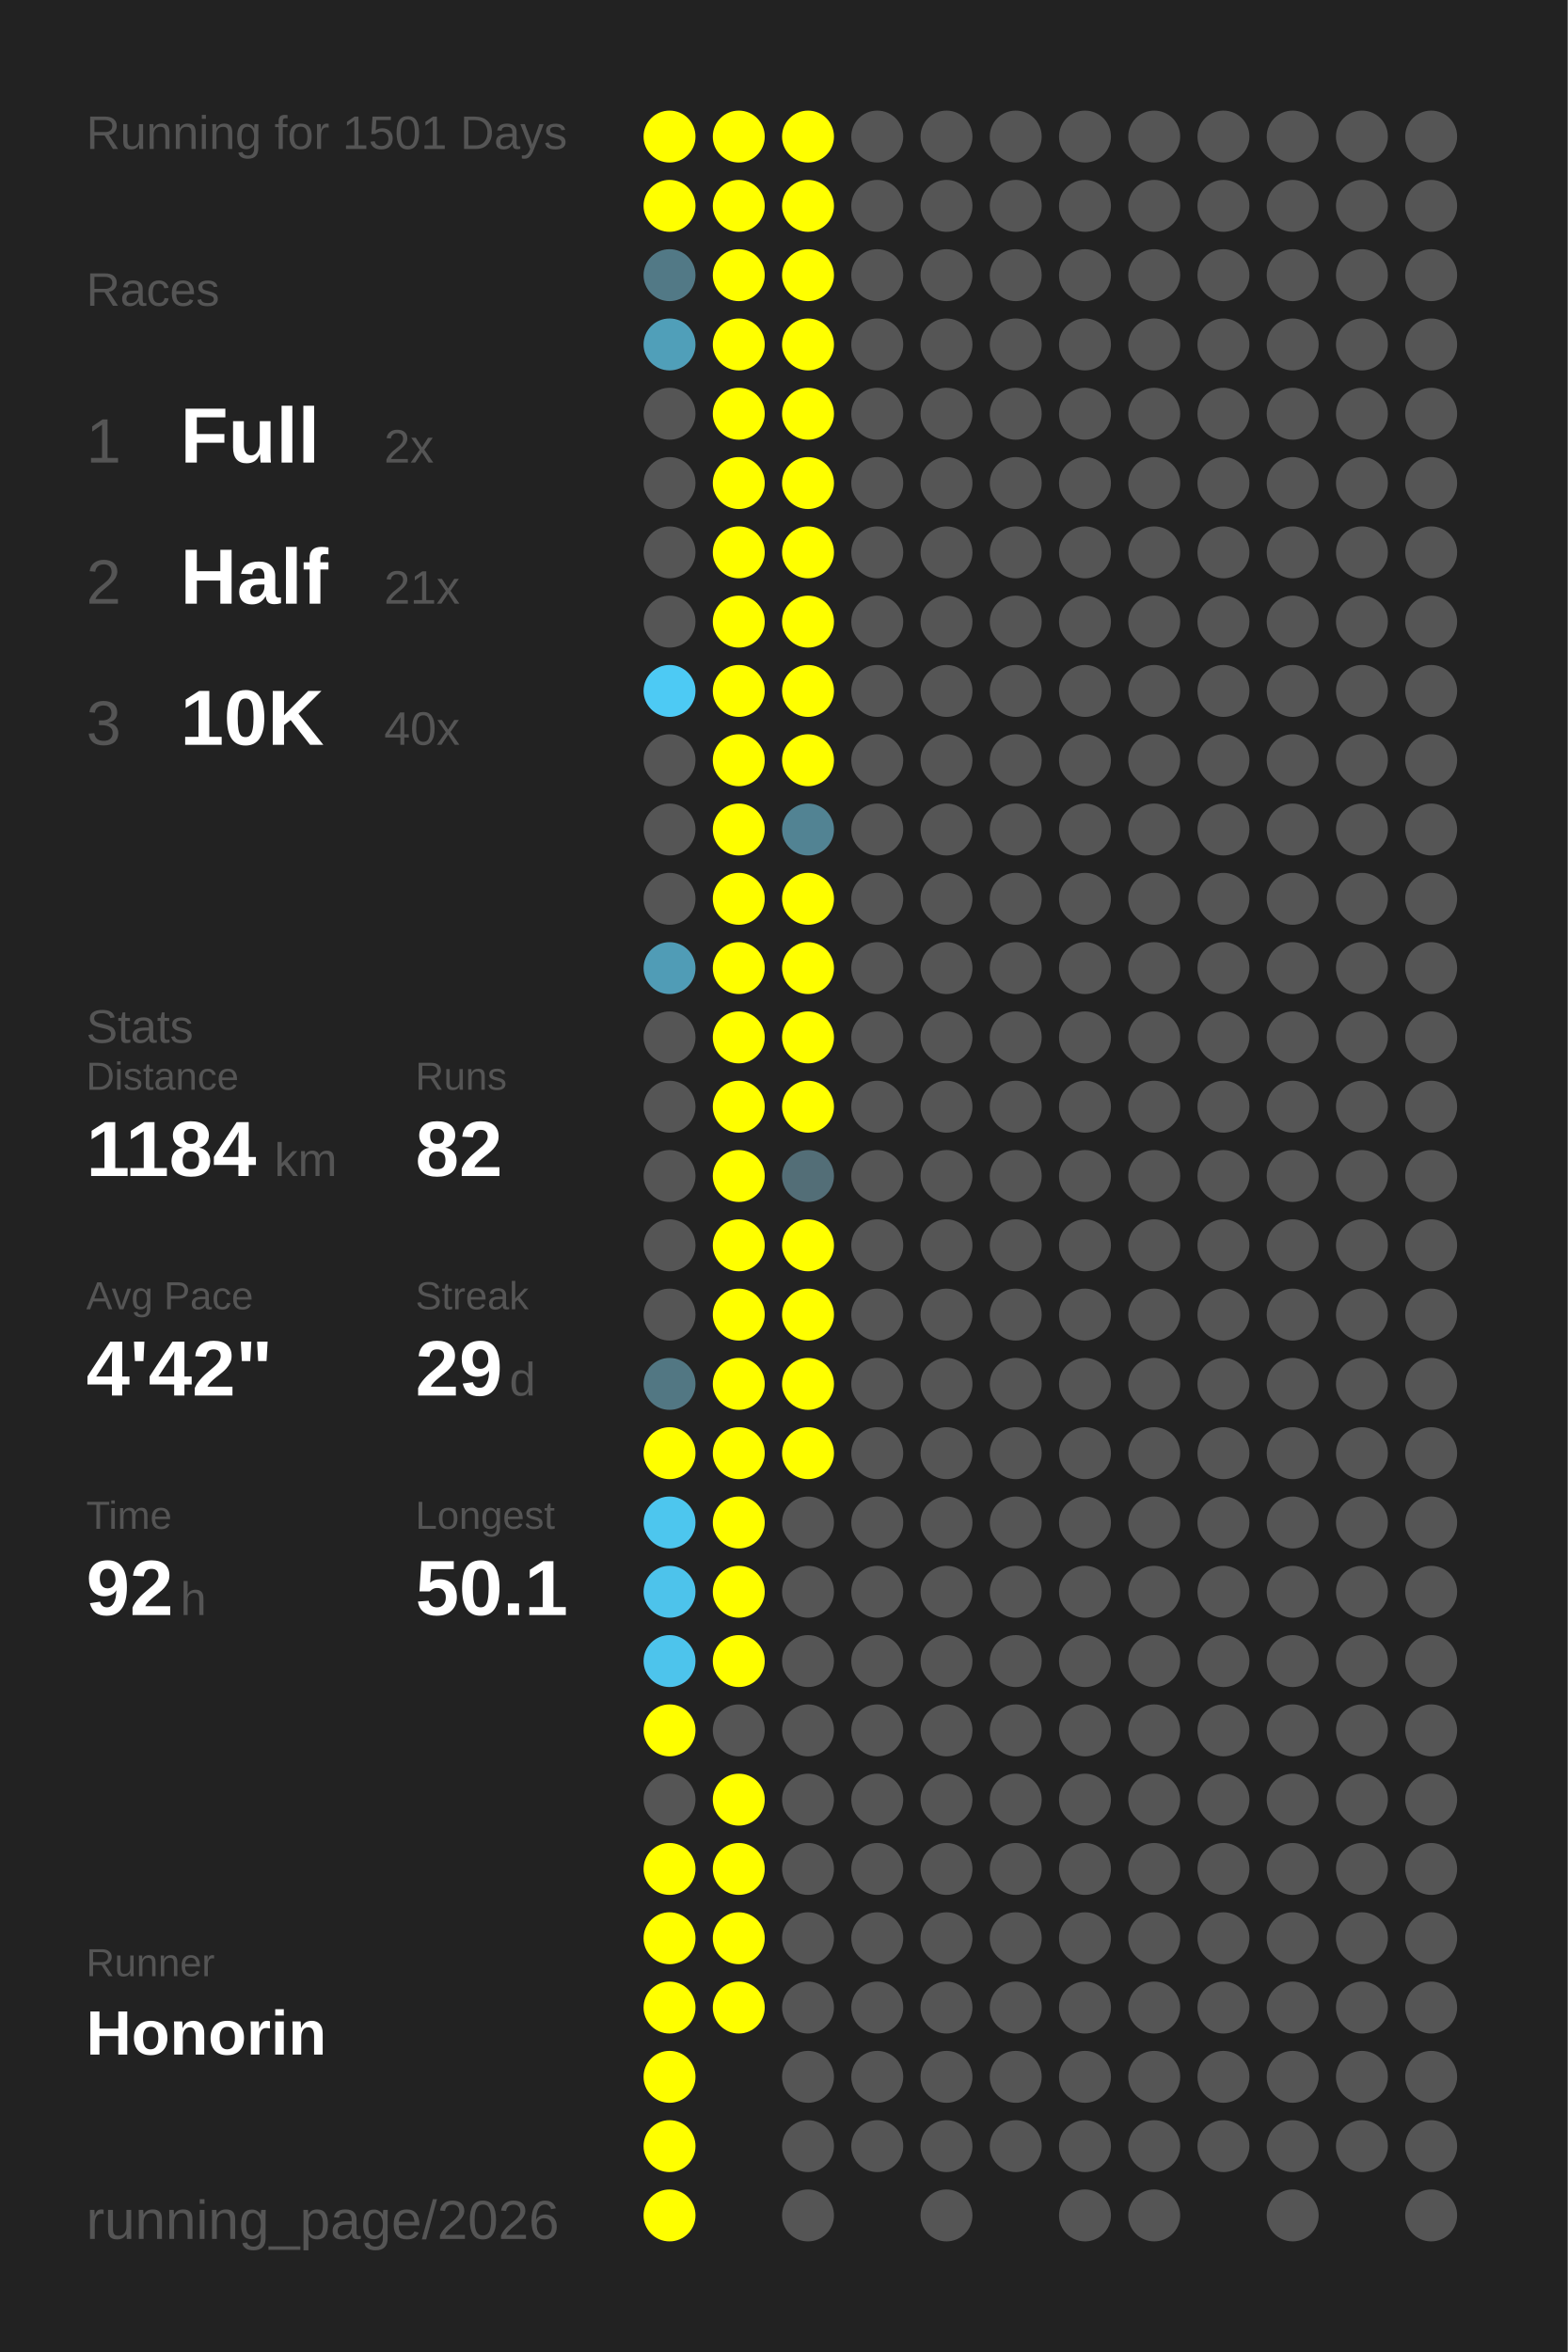
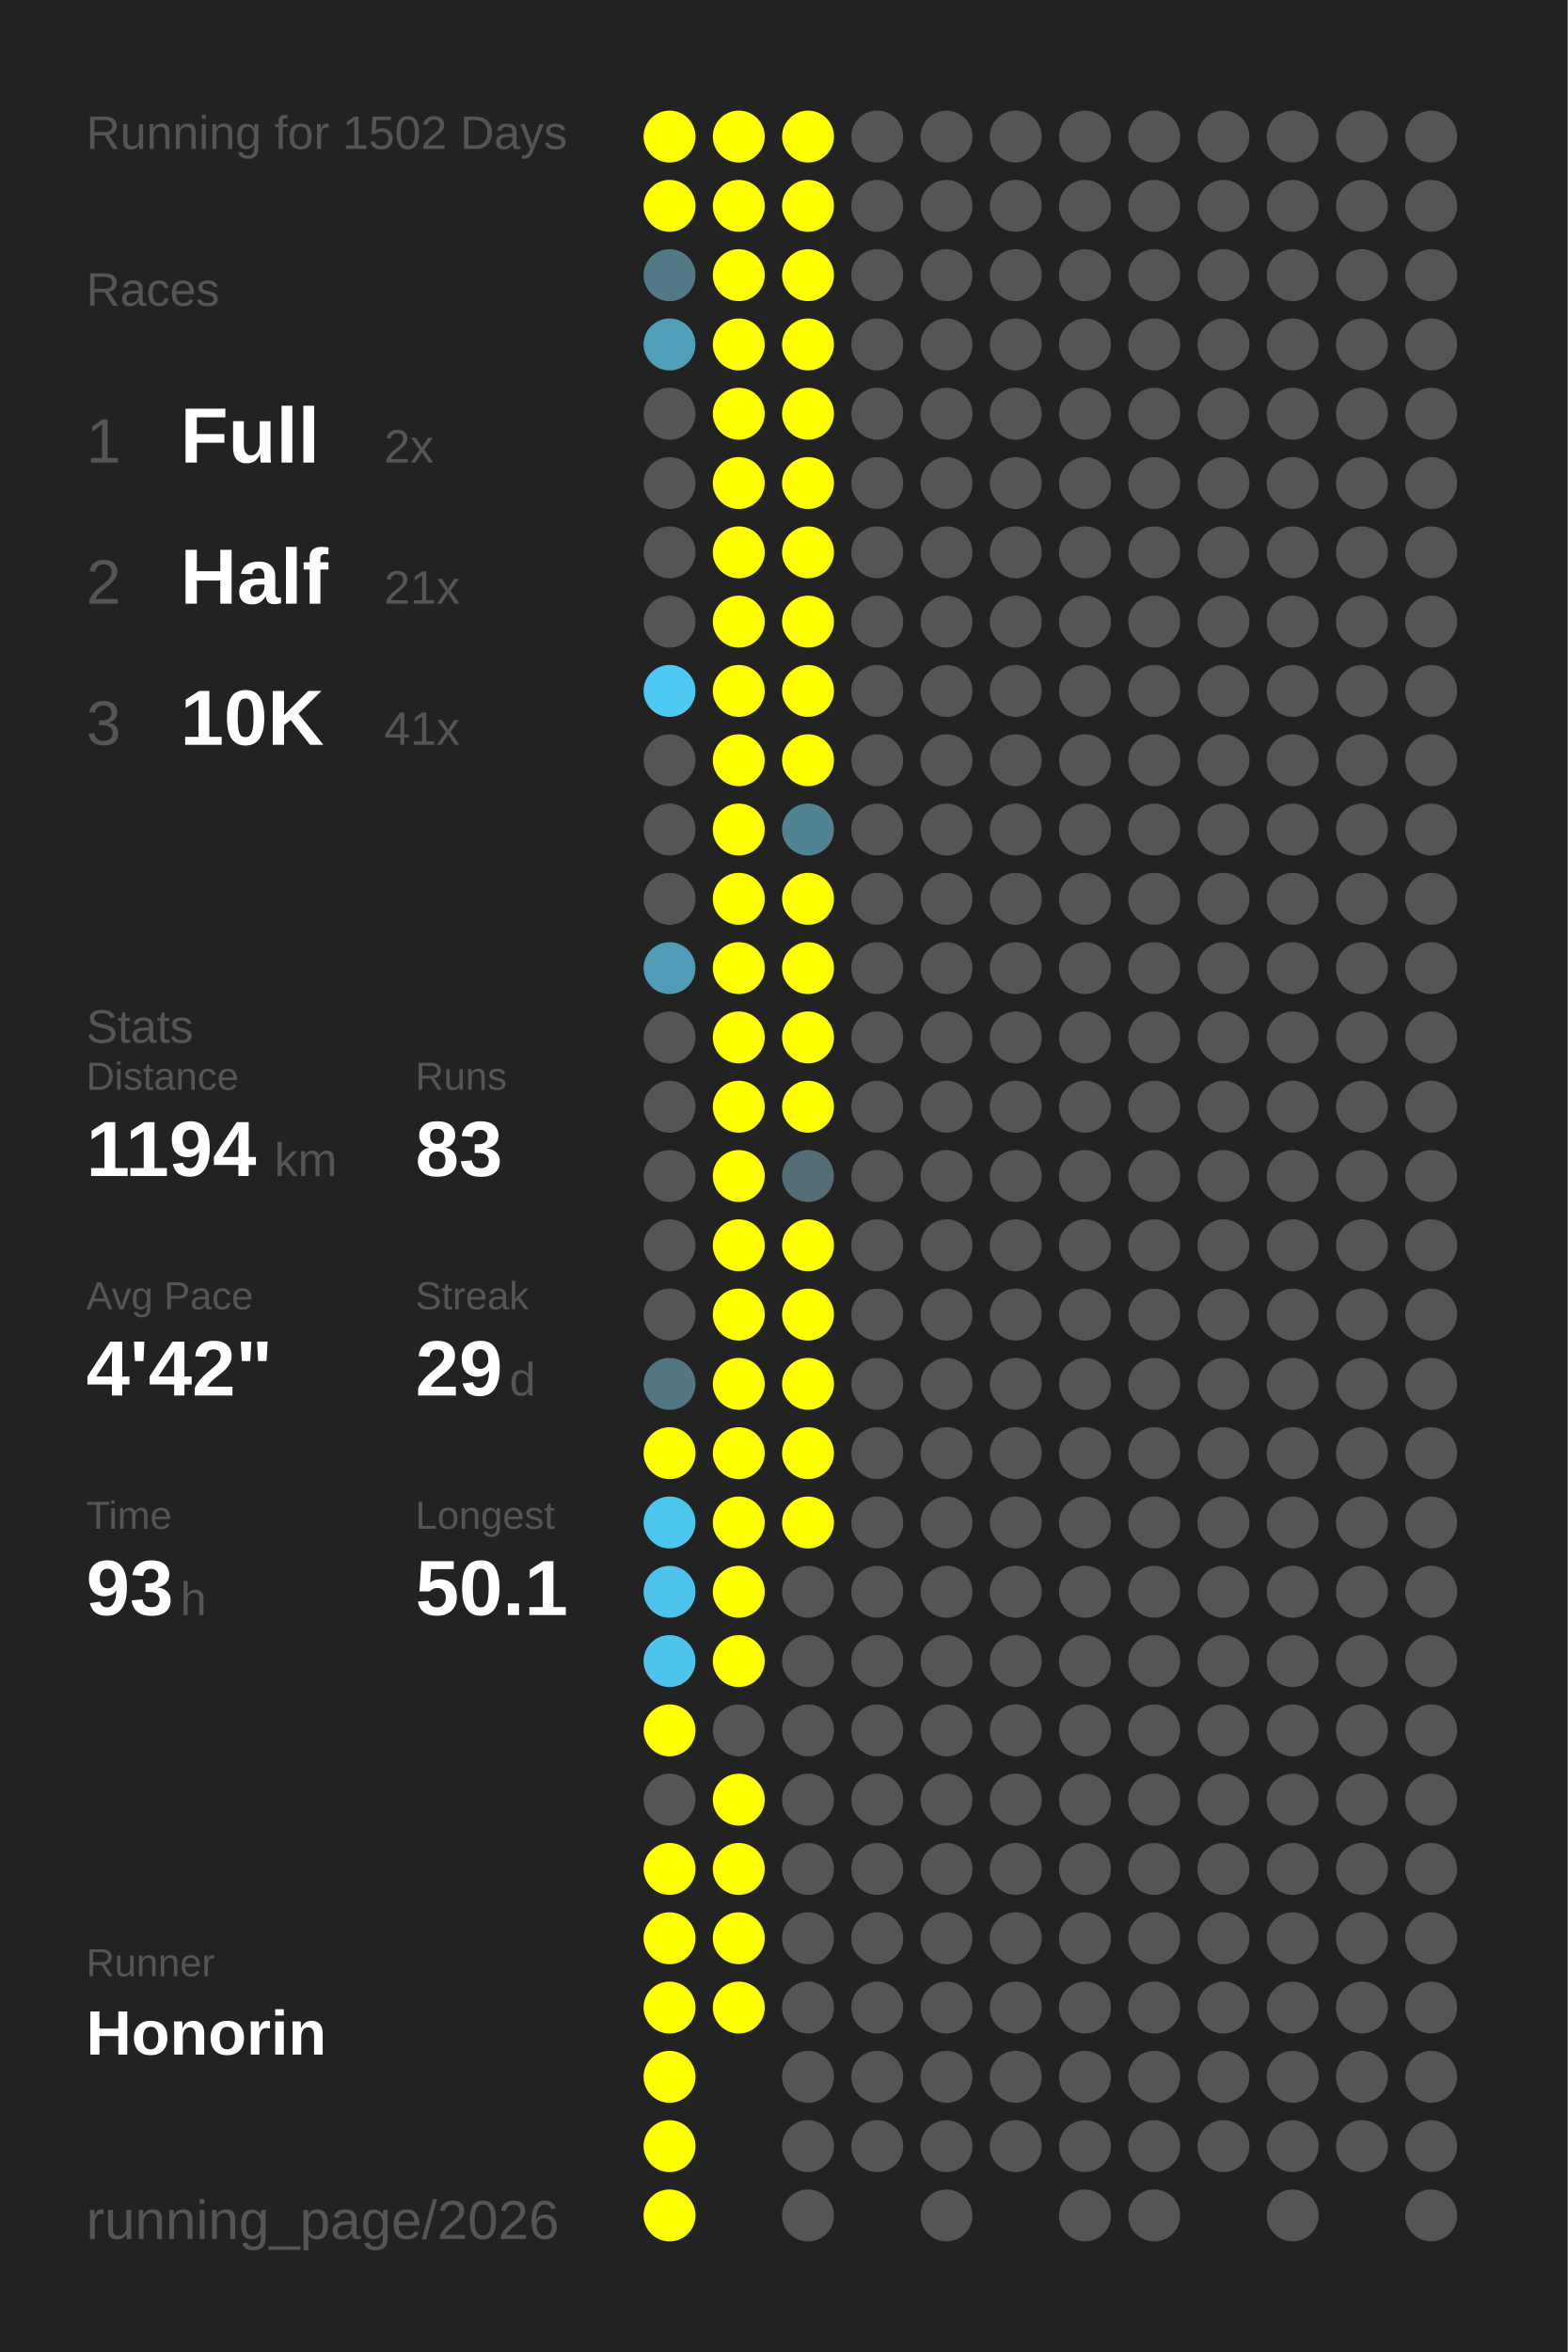
<svg xmlns="http://www.w3.org/2000/svg" baseProfile="full" height="300mm" version="1.1" viewBox="0,0,200,300" width="200mm">
  <defs />
  <rect fill="#222222" height="300" width="200" x="0" y="0" />
-   <text fill="#555555" style="font-size:6px; font-family:Arial;" x="11" y="19">Running for 1501 Days</text>
+   <text fill="#555555" style="font-size:6px; font-family:Arial;" x="11" y="19">Running for 1502 Days</text>
  <text fill="#555555" style="font-size:6px; font-family:Arial;" x="11" y="39">Races</text>
  <text fill="#555555" style="font-size:8px; font-family:Arial;" x="11" y="59">1</text>
  <text fill="#FFFFFF" style="font-size:10px; font-family:Arial; font-weight:bold;" x="23" y="59">Full</text>
  <text fill="#555555" style="font-size:6px; font-family:Arial;" x="49" y="59">2x</text>
  <text fill="#555555" style="font-size:8px; font-family:Arial;" x="11" y="77">2</text>
  <text fill="#FFFFFF" style="font-size:10px; font-family:Arial; font-weight:bold;" x="23" y="77">Half</text>
  <text fill="#555555" style="font-size:6px; font-family:Arial;" x="49" y="77">21x</text>
  <text fill="#555555" style="font-size:8px; font-family:Arial;" x="11" y="95">3</text>
  <text fill="#FFFFFF" style="font-size:10px; font-family:Arial; font-weight:bold;" x="23" y="95">10K</text>
-   <text fill="#555555" style="font-size:6px; font-family:Arial;" x="49" y="95">40x</text>
+   <text fill="#555555" style="font-size:6px; font-family:Arial;" x="49" y="95">41x</text>
  <text fill="#555555" style="font-size:6px; font-family:Arial;" x="11" y="133">Stats</text>
  <text fill="#555555" style="font-size:5px; font-family:Arial;" x="11" y="139">Distance</text>
-   <text fill="#FFFFFF" style="font-size:10px; font-family:Arial; font-weight:bold;" x="11" y="150">1184</text>
+   <text fill="#FFFFFF" style="font-size:10px; font-family:Arial; font-weight:bold;" x="11" y="150">1194</text>
  <text fill="#555555" style="font-size:6px; font-family:Arial;" x="35" y="150">km</text>
  <text fill="#555555" style="font-size:5px; font-family:Arial;" x="53" y="139">Runs</text>
-   <text fill="#FFFFFF" style="font-size:10px; font-family:Arial; font-weight:bold;" x="53" y="150">82</text>
+   <text fill="#FFFFFF" style="font-size:10px; font-family:Arial; font-weight:bold;" x="53" y="150">83</text>
  <text fill="#555555" style="font-size:5px; font-family:Arial;" x="11" y="167">Avg Pace</text>
  <text fill="#FFFFFF" style="font-size:10px; font-family:Arial; font-weight:bold;" x="11" y="178">4'42"</text>
  <text fill="#555555" style="font-size:5px; font-family:Arial;" x="53" y="167">Streak</text>
  <text fill="#FFFFFF" style="font-size:10px; font-family:Arial; font-weight:bold;" x="53" y="178">29</text>
  <text fill="#555555" style="font-size:6px; font-family:Arial;" x="65" y="178">d</text>
  <text fill="#555555" style="font-size:5px; font-family:Arial;" x="11" y="195">Time</text>
-   <text fill="#FFFFFF" style="font-size:10px; font-family:Arial; font-weight:bold;" x="11" y="206">92</text>
+   <text fill="#FFFFFF" style="font-size:10px; font-family:Arial; font-weight:bold;" x="11" y="206">93</text>
  <text fill="#555555" style="font-size:6px; font-family:Arial;" x="23" y="206">h</text>
  <text fill="#555555" style="font-size:5px; font-family:Arial;" x="53" y="195">Longest</text>
  <text fill="#FFFFFF" style="font-size:10px; font-family:Arial; font-weight:bold;" x="53" y="206">50.1</text>
  <text fill="#555555" style="font-size:5px; font-family:Arial;" x="11" y="252.065">Runner</text>
  <text fill="#FFFFFF" style="font-size:8px; font-family:Arial; font-weight:bold;" x="11" y="262.065">Honorin</text>
  <text fill="#555555" style="font-size:7px; font-family:Arial;" x="11" y="285.581">running_page/2026</text>
  <circle cx="85.417" cy="17.419" fill="#FFFF00" r="3.312" />
  <circle cx="85.417" cy="26.258" fill="#FFFF00" r="3.312" />
  <circle cx="85.417" cy="35.097" fill="#527986" r="3.312" />
  <circle cx="85.417" cy="43.935" fill="#509fb9" r="3.312" />
  <circle cx="85.417" cy="52.774" fill="#555555" r="3.312" />
  <circle cx="85.417" cy="61.613" fill="#555555" r="3.312" />
  <circle cx="85.417" cy="70.452" fill="#555555" r="3.312" />
  <circle cx="85.417" cy="79.29" fill="#555555" r="3.312" />
  <circle cx="85.417" cy="88.129" fill="#4dcaf4" r="3.312" />
  <circle cx="85.417" cy="96.968" fill="#555555" r="3.312" />
  <circle cx="85.417" cy="105.806" fill="#555555" r="3.312" />
  <circle cx="85.417" cy="114.645" fill="#555555" r="3.312" />
  <circle cx="85.417" cy="123.484" fill="#509cb6" r="3.312" />
  <circle cx="85.417" cy="132.323" fill="#555555" r="3.312" />
  <circle cx="85.417" cy="141.161" fill="#555555" r="3.312" />
  <circle cx="85.417" cy="150" fill="#555555" r="3.312" />
  <circle cx="85.417" cy="158.839" fill="#555555" r="3.312" />
  <circle cx="85.417" cy="167.677" fill="#555555" r="3.312" />
  <circle cx="85.417" cy="176.516" fill="#527783" r="3.312" />
  <circle cx="85.417" cy="185.355" fill="#FFFF00" r="3.312" />
  <circle cx="85.417" cy="194.194" fill="#4dc6ee" r="3.312" />
  <circle cx="85.417" cy="203.032" fill="#4dc3eb" r="3.312" />
  <circle cx="85.417" cy="211.871" fill="#4dc4ec" r="3.312" />
  <circle cx="85.417" cy="220.71" fill="#FFFF00" r="3.312" />
  <circle cx="85.417" cy="229.548" fill="#555555" r="3.312" />
  <circle cx="85.417" cy="238.387" fill="#FFFF00" r="3.312" />
  <circle cx="85.417" cy="247.226" fill="#FFFF00" r="3.312" />
  <circle cx="85.417" cy="256.065" fill="#FFFF00" r="3.312" />
  <circle cx="85.417" cy="264.903" fill="#FFFF00" r="3.312" />
  <circle cx="85.417" cy="273.742" fill="#FFFF00" r="3.312" />
  <circle cx="85.417" cy="282.581" fill="#FFFF00" r="3.312" />
  <circle cx="94.25" cy="17.419" fill="#FFFF00" r="3.312" />
  <circle cx="94.25" cy="26.258" fill="#FFFF00" r="3.312" />
  <circle cx="94.25" cy="35.097" fill="#FFFF00" r="3.312" />
  <circle cx="94.25" cy="43.935" fill="#FFFF00" r="3.312" />
  <circle cx="94.25" cy="52.774" fill="#FFFF00" r="3.312" />
  <circle cx="94.25" cy="61.613" fill="#FFFF00" r="3.312" />
  <circle cx="94.25" cy="70.452" fill="#FFFF00" r="3.312" />
  <circle cx="94.25" cy="79.29" fill="#FFFF00" r="3.312" />
  <circle cx="94.25" cy="88.129" fill="#FFFF00" r="3.312" />
  <circle cx="94.25" cy="96.968" fill="#FFFF00" r="3.312" />
  <circle cx="94.25" cy="105.806" fill="#FFFF00" r="3.312" />
  <circle cx="94.25" cy="114.645" fill="#FFFF00" r="3.312" />
  <circle cx="94.25" cy="123.484" fill="#FFFF00" r="3.312" />
  <circle cx="94.25" cy="132.323" fill="#FFFF00" r="3.312" />
  <circle cx="94.25" cy="141.161" fill="#FFFF00" r="3.312" />
  <circle cx="94.25" cy="150" fill="#FFFF00" r="3.312" />
  <circle cx="94.25" cy="158.839" fill="#FFFF00" r="3.312" />
  <circle cx="94.25" cy="167.677" fill="#FFFF00" r="3.312" />
  <circle cx="94.25" cy="176.516" fill="#FFFF00" r="3.312" />
  <circle cx="94.25" cy="185.355" fill="#FFFF00" r="3.312" />
  <circle cx="94.25" cy="194.194" fill="#FFFF00" r="3.312" />
  <circle cx="94.25" cy="203.032" fill="#FFFF00" r="3.312" />
  <circle cx="94.25" cy="211.871" fill="#FFFF00" r="3.312" />
  <circle cx="94.25" cy="220.71" fill="#555555" r="3.312" />
  <circle cx="94.25" cy="229.548" fill="#FFFF00" r="3.312" />
  <circle cx="94.25" cy="238.387" fill="#FFFF00" r="3.312" />
  <circle cx="94.25" cy="247.226" fill="#FFFF00" r="3.312" />
  <circle cx="94.25" cy="256.065" fill="#FFFF00" r="3.312" />
  <circle cx="103.083" cy="17.419" fill="#FFFF00" r="3.312" />
  <circle cx="103.083" cy="26.258" fill="#FFFF00" r="3.312" />
  <circle cx="103.083" cy="35.097" fill="#FFFF00" r="3.312" />
  <circle cx="103.083" cy="43.935" fill="#FFFF00" r="3.312" />
  <circle cx="103.083" cy="52.774" fill="#FFFF00" r="3.312" />
  <circle cx="103.083" cy="61.613" fill="#FFFF00" r="3.312" />
  <circle cx="103.083" cy="70.452" fill="#FFFF00" r="3.312" />
  <circle cx="103.083" cy="79.29" fill="#FFFF00" r="3.312" />
  <circle cx="103.083" cy="88.129" fill="#FFFF00" r="3.312" />
  <circle cx="103.083" cy="96.968" fill="#FFFF00" r="3.312" />
  <circle cx="103.083" cy="105.806" fill="#528393" r="3.312" />
  <circle cx="103.083" cy="114.645" fill="#FFFF00" r="3.312" />
  <circle cx="103.083" cy="123.484" fill="#FFFF00" r="3.312" />
  <circle cx="103.083" cy="132.323" fill="#FFFF00" r="3.312" />
  <circle cx="103.083" cy="141.161" fill="#FFFF00" r="3.312" />
  <circle cx="103.083" cy="150" fill="#536e77" r="3.312" />
  <circle cx="103.083" cy="158.839" fill="#FFFF00" r="3.312" />
  <circle cx="103.083" cy="167.677" fill="#FFFF00" r="3.312" />
  <circle cx="103.083" cy="176.516" fill="#FFFF00" r="3.312" />
  <circle cx="103.083" cy="185.355" fill="#FFFF00" r="3.312" />
-   <circle cx="103.083" cy="194.194" fill="#555555" r="3.312" />
+   <circle cx="103.083" cy="194.194" fill="#FFFF00" r="3.312" />
  <circle cx="103.083" cy="203.032" fill="#555555" r="3.312" />
  <circle cx="103.083" cy="211.871" fill="#555555" r="3.312" />
  <circle cx="103.083" cy="220.71" fill="#555555" r="3.312" />
  <circle cx="103.083" cy="229.548" fill="#555555" r="3.312" />
  <circle cx="103.083" cy="238.387" fill="#555555" r="3.312" />
  <circle cx="103.083" cy="247.226" fill="#555555" r="3.312" />
  <circle cx="103.083" cy="256.065" fill="#555555" r="3.312" />
  <circle cx="103.083" cy="264.903" fill="#555555" r="3.312" />
  <circle cx="103.083" cy="273.742" fill="#555555" r="3.312" />
  <circle cx="103.083" cy="282.581" fill="#555555" r="3.312" />
  <circle cx="111.917" cy="17.419" fill="#555555" r="3.312" />
  <circle cx="111.917" cy="26.258" fill="#555555" r="3.312" />
  <circle cx="111.917" cy="35.097" fill="#555555" r="3.312" />
  <circle cx="111.917" cy="43.935" fill="#555555" r="3.312" />
  <circle cx="111.917" cy="52.774" fill="#555555" r="3.312" />
  <circle cx="111.917" cy="61.613" fill="#555555" r="3.312" />
  <circle cx="111.917" cy="70.452" fill="#555555" r="3.312" />
  <circle cx="111.917" cy="79.29" fill="#555555" r="3.312" />
  <circle cx="111.917" cy="88.129" fill="#555555" r="3.312" />
  <circle cx="111.917" cy="96.968" fill="#555555" r="3.312" />
  <circle cx="111.917" cy="105.806" fill="#555555" r="3.312" />
  <circle cx="111.917" cy="114.645" fill="#555555" r="3.312" />
  <circle cx="111.917" cy="123.484" fill="#555555" r="3.312" />
  <circle cx="111.917" cy="132.323" fill="#555555" r="3.312" />
  <circle cx="111.917" cy="141.161" fill="#555555" r="3.312" />
  <circle cx="111.917" cy="150" fill="#555555" r="3.312" />
  <circle cx="111.917" cy="158.839" fill="#555555" r="3.312" />
  <circle cx="111.917" cy="167.677" fill="#555555" r="3.312" />
  <circle cx="111.917" cy="176.516" fill="#555555" r="3.312" />
  <circle cx="111.917" cy="185.355" fill="#555555" r="3.312" />
  <circle cx="111.917" cy="194.194" fill="#555555" r="3.312" />
  <circle cx="111.917" cy="203.032" fill="#555555" r="3.312" />
  <circle cx="111.917" cy="211.871" fill="#555555" r="3.312" />
  <circle cx="111.917" cy="220.71" fill="#555555" r="3.312" />
  <circle cx="111.917" cy="229.548" fill="#555555" r="3.312" />
  <circle cx="111.917" cy="238.387" fill="#555555" r="3.312" />
  <circle cx="111.917" cy="247.226" fill="#555555" r="3.312" />
  <circle cx="111.917" cy="256.065" fill="#555555" r="3.312" />
  <circle cx="111.917" cy="264.903" fill="#555555" r="3.312" />
  <circle cx="111.917" cy="273.742" fill="#555555" r="3.312" />
  <circle cx="120.75" cy="17.419" fill="#555555" r="3.312" />
  <circle cx="120.75" cy="26.258" fill="#555555" r="3.312" />
  <circle cx="120.75" cy="35.097" fill="#555555" r="3.312" />
  <circle cx="120.75" cy="43.935" fill="#555555" r="3.312" />
  <circle cx="120.75" cy="52.774" fill="#555555" r="3.312" />
  <circle cx="120.75" cy="61.613" fill="#555555" r="3.312" />
  <circle cx="120.75" cy="70.452" fill="#555555" r="3.312" />
  <circle cx="120.75" cy="79.29" fill="#555555" r="3.312" />
  <circle cx="120.75" cy="88.129" fill="#555555" r="3.312" />
  <circle cx="120.75" cy="96.968" fill="#555555" r="3.312" />
  <circle cx="120.75" cy="105.806" fill="#555555" r="3.312" />
  <circle cx="120.75" cy="114.645" fill="#555555" r="3.312" />
  <circle cx="120.75" cy="123.484" fill="#555555" r="3.312" />
  <circle cx="120.75" cy="132.323" fill="#555555" r="3.312" />
  <circle cx="120.75" cy="141.161" fill="#555555" r="3.312" />
  <circle cx="120.75" cy="150" fill="#555555" r="3.312" />
  <circle cx="120.75" cy="158.839" fill="#555555" r="3.312" />
  <circle cx="120.75" cy="167.677" fill="#555555" r="3.312" />
  <circle cx="120.75" cy="176.516" fill="#555555" r="3.312" />
  <circle cx="120.75" cy="185.355" fill="#555555" r="3.312" />
  <circle cx="120.75" cy="194.194" fill="#555555" r="3.312" />
  <circle cx="120.75" cy="203.032" fill="#555555" r="3.312" />
  <circle cx="120.75" cy="211.871" fill="#555555" r="3.312" />
  <circle cx="120.75" cy="220.71" fill="#555555" r="3.312" />
  <circle cx="120.75" cy="229.548" fill="#555555" r="3.312" />
  <circle cx="120.75" cy="238.387" fill="#555555" r="3.312" />
  <circle cx="120.75" cy="247.226" fill="#555555" r="3.312" />
  <circle cx="120.75" cy="256.065" fill="#555555" r="3.312" />
  <circle cx="120.75" cy="264.903" fill="#555555" r="3.312" />
  <circle cx="120.75" cy="273.742" fill="#555555" r="3.312" />
  <circle cx="120.75" cy="282.581" fill="#555555" r="3.312" />
  <circle cx="129.583" cy="17.419" fill="#555555" r="3.312" />
  <circle cx="129.583" cy="26.258" fill="#555555" r="3.312" />
  <circle cx="129.583" cy="35.097" fill="#555555" r="3.312" />
  <circle cx="129.583" cy="43.935" fill="#555555" r="3.312" />
  <circle cx="129.583" cy="52.774" fill="#555555" r="3.312" />
  <circle cx="129.583" cy="61.613" fill="#555555" r="3.312" />
  <circle cx="129.583" cy="70.452" fill="#555555" r="3.312" />
  <circle cx="129.583" cy="79.29" fill="#555555" r="3.312" />
  <circle cx="129.583" cy="88.129" fill="#555555" r="3.312" />
  <circle cx="129.583" cy="96.968" fill="#555555" r="3.312" />
  <circle cx="129.583" cy="105.806" fill="#555555" r="3.312" />
  <circle cx="129.583" cy="114.645" fill="#555555" r="3.312" />
  <circle cx="129.583" cy="123.484" fill="#555555" r="3.312" />
  <circle cx="129.583" cy="132.323" fill="#555555" r="3.312" />
  <circle cx="129.583" cy="141.161" fill="#555555" r="3.312" />
  <circle cx="129.583" cy="150" fill="#555555" r="3.312" />
  <circle cx="129.583" cy="158.839" fill="#555555" r="3.312" />
  <circle cx="129.583" cy="167.677" fill="#555555" r="3.312" />
  <circle cx="129.583" cy="176.516" fill="#555555" r="3.312" />
  <circle cx="129.583" cy="185.355" fill="#555555" r="3.312" />
  <circle cx="129.583" cy="194.194" fill="#555555" r="3.312" />
  <circle cx="129.583" cy="203.032" fill="#555555" r="3.312" />
  <circle cx="129.583" cy="211.871" fill="#555555" r="3.312" />
  <circle cx="129.583" cy="220.71" fill="#555555" r="3.312" />
  <circle cx="129.583" cy="229.548" fill="#555555" r="3.312" />
  <circle cx="129.583" cy="238.387" fill="#555555" r="3.312" />
  <circle cx="129.583" cy="247.226" fill="#555555" r="3.312" />
  <circle cx="129.583" cy="256.065" fill="#555555" r="3.312" />
  <circle cx="129.583" cy="264.903" fill="#555555" r="3.312" />
  <circle cx="129.583" cy="273.742" fill="#555555" r="3.312" />
  <circle cx="138.417" cy="17.419" fill="#555555" r="3.312" />
  <circle cx="138.417" cy="26.258" fill="#555555" r="3.312" />
  <circle cx="138.417" cy="35.097" fill="#555555" r="3.312" />
  <circle cx="138.417" cy="43.935" fill="#555555" r="3.312" />
  <circle cx="138.417" cy="52.774" fill="#555555" r="3.312" />
  <circle cx="138.417" cy="61.613" fill="#555555" r="3.312" />
  <circle cx="138.417" cy="70.452" fill="#555555" r="3.312" />
  <circle cx="138.417" cy="79.29" fill="#555555" r="3.312" />
  <circle cx="138.417" cy="88.129" fill="#555555" r="3.312" />
  <circle cx="138.417" cy="96.968" fill="#555555" r="3.312" />
  <circle cx="138.417" cy="105.806" fill="#555555" r="3.312" />
  <circle cx="138.417" cy="114.645" fill="#555555" r="3.312" />
  <circle cx="138.417" cy="123.484" fill="#555555" r="3.312" />
  <circle cx="138.417" cy="132.323" fill="#555555" r="3.312" />
  <circle cx="138.417" cy="141.161" fill="#555555" r="3.312" />
  <circle cx="138.417" cy="150" fill="#555555" r="3.312" />
  <circle cx="138.417" cy="158.839" fill="#555555" r="3.312" />
  <circle cx="138.417" cy="167.677" fill="#555555" r="3.312" />
  <circle cx="138.417" cy="176.516" fill="#555555" r="3.312" />
  <circle cx="138.417" cy="185.355" fill="#555555" r="3.312" />
  <circle cx="138.417" cy="194.194" fill="#555555" r="3.312" />
  <circle cx="138.417" cy="203.032" fill="#555555" r="3.312" />
  <circle cx="138.417" cy="211.871" fill="#555555" r="3.312" />
  <circle cx="138.417" cy="220.71" fill="#555555" r="3.312" />
  <circle cx="138.417" cy="229.548" fill="#555555" r="3.312" />
  <circle cx="138.417" cy="238.387" fill="#555555" r="3.312" />
  <circle cx="138.417" cy="247.226" fill="#555555" r="3.312" />
  <circle cx="138.417" cy="256.065" fill="#555555" r="3.312" />
  <circle cx="138.417" cy="264.903" fill="#555555" r="3.312" />
  <circle cx="138.417" cy="273.742" fill="#555555" r="3.312" />
  <circle cx="138.417" cy="282.581" fill="#555555" r="3.312" />
  <circle cx="147.25" cy="17.419" fill="#555555" r="3.312" />
  <circle cx="147.25" cy="26.258" fill="#555555" r="3.312" />
  <circle cx="147.25" cy="35.097" fill="#555555" r="3.312" />
  <circle cx="147.25" cy="43.935" fill="#555555" r="3.312" />
  <circle cx="147.25" cy="52.774" fill="#555555" r="3.312" />
  <circle cx="147.25" cy="61.613" fill="#555555" r="3.312" />
  <circle cx="147.25" cy="70.452" fill="#555555" r="3.312" />
  <circle cx="147.25" cy="79.29" fill="#555555" r="3.312" />
  <circle cx="147.25" cy="88.129" fill="#555555" r="3.312" />
  <circle cx="147.25" cy="96.968" fill="#555555" r="3.312" />
  <circle cx="147.25" cy="105.806" fill="#555555" r="3.312" />
  <circle cx="147.25" cy="114.645" fill="#555555" r="3.312" />
  <circle cx="147.25" cy="123.484" fill="#555555" r="3.312" />
  <circle cx="147.25" cy="132.323" fill="#555555" r="3.312" />
  <circle cx="147.25" cy="141.161" fill="#555555" r="3.312" />
  <circle cx="147.25" cy="150" fill="#555555" r="3.312" />
  <circle cx="147.25" cy="158.839" fill="#555555" r="3.312" />
  <circle cx="147.25" cy="167.677" fill="#555555" r="3.312" />
  <circle cx="147.25" cy="176.516" fill="#555555" r="3.312" />
  <circle cx="147.25" cy="185.355" fill="#555555" r="3.312" />
  <circle cx="147.25" cy="194.194" fill="#555555" r="3.312" />
  <circle cx="147.25" cy="203.032" fill="#555555" r="3.312" />
  <circle cx="147.25" cy="211.871" fill="#555555" r="3.312" />
  <circle cx="147.25" cy="220.71" fill="#555555" r="3.312" />
  <circle cx="147.25" cy="229.548" fill="#555555" r="3.312" />
  <circle cx="147.25" cy="238.387" fill="#555555" r="3.312" />
  <circle cx="147.25" cy="247.226" fill="#555555" r="3.312" />
  <circle cx="147.25" cy="256.065" fill="#555555" r="3.312" />
  <circle cx="147.25" cy="264.903" fill="#555555" r="3.312" />
  <circle cx="147.25" cy="273.742" fill="#555555" r="3.312" />
  <circle cx="147.25" cy="282.581" fill="#555555" r="3.312" />
  <circle cx="156.083" cy="17.419" fill="#555555" r="3.312" />
  <circle cx="156.083" cy="26.258" fill="#555555" r="3.312" />
  <circle cx="156.083" cy="35.097" fill="#555555" r="3.312" />
  <circle cx="156.083" cy="43.935" fill="#555555" r="3.312" />
  <circle cx="156.083" cy="52.774" fill="#555555" r="3.312" />
  <circle cx="156.083" cy="61.613" fill="#555555" r="3.312" />
  <circle cx="156.083" cy="70.452" fill="#555555" r="3.312" />
  <circle cx="156.083" cy="79.29" fill="#555555" r="3.312" />
  <circle cx="156.083" cy="88.129" fill="#555555" r="3.312" />
  <circle cx="156.083" cy="96.968" fill="#555555" r="3.312" />
  <circle cx="156.083" cy="105.806" fill="#555555" r="3.312" />
  <circle cx="156.083" cy="114.645" fill="#555555" r="3.312" />
  <circle cx="156.083" cy="123.484" fill="#555555" r="3.312" />
  <circle cx="156.083" cy="132.323" fill="#555555" r="3.312" />
  <circle cx="156.083" cy="141.161" fill="#555555" r="3.312" />
  <circle cx="156.083" cy="150" fill="#555555" r="3.312" />
  <circle cx="156.083" cy="158.839" fill="#555555" r="3.312" />
  <circle cx="156.083" cy="167.677" fill="#555555" r="3.312" />
  <circle cx="156.083" cy="176.516" fill="#555555" r="3.312" />
  <circle cx="156.083" cy="185.355" fill="#555555" r="3.312" />
  <circle cx="156.083" cy="194.194" fill="#555555" r="3.312" />
  <circle cx="156.083" cy="203.032" fill="#555555" r="3.312" />
  <circle cx="156.083" cy="211.871" fill="#555555" r="3.312" />
  <circle cx="156.083" cy="220.71" fill="#555555" r="3.312" />
  <circle cx="156.083" cy="229.548" fill="#555555" r="3.312" />
  <circle cx="156.083" cy="238.387" fill="#555555" r="3.312" />
  <circle cx="156.083" cy="247.226" fill="#555555" r="3.312" />
  <circle cx="156.083" cy="256.065" fill="#555555" r="3.312" />
  <circle cx="156.083" cy="264.903" fill="#555555" r="3.312" />
  <circle cx="156.083" cy="273.742" fill="#555555" r="3.312" />
  <circle cx="164.917" cy="17.419" fill="#555555" r="3.312" />
  <circle cx="164.917" cy="26.258" fill="#555555" r="3.312" />
  <circle cx="164.917" cy="35.097" fill="#555555" r="3.312" />
  <circle cx="164.917" cy="43.935" fill="#555555" r="3.312" />
  <circle cx="164.917" cy="52.774" fill="#555555" r="3.312" />
  <circle cx="164.917" cy="61.613" fill="#555555" r="3.312" />
  <circle cx="164.917" cy="70.452" fill="#555555" r="3.312" />
  <circle cx="164.917" cy="79.29" fill="#555555" r="3.312" />
  <circle cx="164.917" cy="88.129" fill="#555555" r="3.312" />
  <circle cx="164.917" cy="96.968" fill="#555555" r="3.312" />
  <circle cx="164.917" cy="105.806" fill="#555555" r="3.312" />
  <circle cx="164.917" cy="114.645" fill="#555555" r="3.312" />
  <circle cx="164.917" cy="123.484" fill="#555555" r="3.312" />
  <circle cx="164.917" cy="132.323" fill="#555555" r="3.312" />
  <circle cx="164.917" cy="141.161" fill="#555555" r="3.312" />
  <circle cx="164.917" cy="150" fill="#555555" r="3.312" />
  <circle cx="164.917" cy="158.839" fill="#555555" r="3.312" />
  <circle cx="164.917" cy="167.677" fill="#555555" r="3.312" />
  <circle cx="164.917" cy="176.516" fill="#555555" r="3.312" />
  <circle cx="164.917" cy="185.355" fill="#555555" r="3.312" />
  <circle cx="164.917" cy="194.194" fill="#555555" r="3.312" />
  <circle cx="164.917" cy="203.032" fill="#555555" r="3.312" />
  <circle cx="164.917" cy="211.871" fill="#555555" r="3.312" />
  <circle cx="164.917" cy="220.71" fill="#555555" r="3.312" />
  <circle cx="164.917" cy="229.548" fill="#555555" r="3.312" />
  <circle cx="164.917" cy="238.387" fill="#555555" r="3.312" />
  <circle cx="164.917" cy="247.226" fill="#555555" r="3.312" />
  <circle cx="164.917" cy="256.065" fill="#555555" r="3.312" />
  <circle cx="164.917" cy="264.903" fill="#555555" r="3.312" />
  <circle cx="164.917" cy="273.742" fill="#555555" r="3.312" />
  <circle cx="164.917" cy="282.581" fill="#555555" r="3.312" />
  <circle cx="173.75" cy="17.419" fill="#555555" r="3.312" />
  <circle cx="173.75" cy="26.258" fill="#555555" r="3.312" />
  <circle cx="173.75" cy="35.097" fill="#555555" r="3.312" />
  <circle cx="173.75" cy="43.935" fill="#555555" r="3.312" />
  <circle cx="173.75" cy="52.774" fill="#555555" r="3.312" />
  <circle cx="173.75" cy="61.613" fill="#555555" r="3.312" />
  <circle cx="173.75" cy="70.452" fill="#555555" r="3.312" />
  <circle cx="173.75" cy="79.29" fill="#555555" r="3.312" />
  <circle cx="173.75" cy="88.129" fill="#555555" r="3.312" />
  <circle cx="173.75" cy="96.968" fill="#555555" r="3.312" />
  <circle cx="173.75" cy="105.806" fill="#555555" r="3.312" />
  <circle cx="173.75" cy="114.645" fill="#555555" r="3.312" />
  <circle cx="173.75" cy="123.484" fill="#555555" r="3.312" />
  <circle cx="173.75" cy="132.323" fill="#555555" r="3.312" />
  <circle cx="173.75" cy="141.161" fill="#555555" r="3.312" />
  <circle cx="173.75" cy="150" fill="#555555" r="3.312" />
  <circle cx="173.75" cy="158.839" fill="#555555" r="3.312" />
  <circle cx="173.75" cy="167.677" fill="#555555" r="3.312" />
  <circle cx="173.75" cy="176.516" fill="#555555" r="3.312" />
  <circle cx="173.75" cy="185.355" fill="#555555" r="3.312" />
  <circle cx="173.75" cy="194.194" fill="#555555" r="3.312" />
  <circle cx="173.75" cy="203.032" fill="#555555" r="3.312" />
  <circle cx="173.75" cy="211.871" fill="#555555" r="3.312" />
  <circle cx="173.75" cy="220.71" fill="#555555" r="3.312" />
  <circle cx="173.75" cy="229.548" fill="#555555" r="3.312" />
  <circle cx="173.75" cy="238.387" fill="#555555" r="3.312" />
  <circle cx="173.75" cy="247.226" fill="#555555" r="3.312" />
  <circle cx="173.75" cy="256.065" fill="#555555" r="3.312" />
  <circle cx="173.75" cy="264.903" fill="#555555" r="3.312" />
  <circle cx="173.75" cy="273.742" fill="#555555" r="3.312" />
  <circle cx="182.583" cy="17.419" fill="#555555" r="3.312" />
  <circle cx="182.583" cy="26.258" fill="#555555" r="3.312" />
  <circle cx="182.583" cy="35.097" fill="#555555" r="3.312" />
  <circle cx="182.583" cy="43.935" fill="#555555" r="3.312" />
  <circle cx="182.583" cy="52.774" fill="#555555" r="3.312" />
  <circle cx="182.583" cy="61.613" fill="#555555" r="3.312" />
  <circle cx="182.583" cy="70.452" fill="#555555" r="3.312" />
  <circle cx="182.583" cy="79.29" fill="#555555" r="3.312" />
  <circle cx="182.583" cy="88.129" fill="#555555" r="3.312" />
  <circle cx="182.583" cy="96.968" fill="#555555" r="3.312" />
  <circle cx="182.583" cy="105.806" fill="#555555" r="3.312" />
  <circle cx="182.583" cy="114.645" fill="#555555" r="3.312" />
  <circle cx="182.583" cy="123.484" fill="#555555" r="3.312" />
  <circle cx="182.583" cy="132.323" fill="#555555" r="3.312" />
  <circle cx="182.583" cy="141.161" fill="#555555" r="3.312" />
  <circle cx="182.583" cy="150" fill="#555555" r="3.312" />
  <circle cx="182.583" cy="158.839" fill="#555555" r="3.312" />
  <circle cx="182.583" cy="167.677" fill="#555555" r="3.312" />
  <circle cx="182.583" cy="176.516" fill="#555555" r="3.312" />
  <circle cx="182.583" cy="185.355" fill="#555555" r="3.312" />
  <circle cx="182.583" cy="194.194" fill="#555555" r="3.312" />
  <circle cx="182.583" cy="203.032" fill="#555555" r="3.312" />
  <circle cx="182.583" cy="211.871" fill="#555555" r="3.312" />
  <circle cx="182.583" cy="220.71" fill="#555555" r="3.312" />
  <circle cx="182.583" cy="229.548" fill="#555555" r="3.312" />
  <circle cx="182.583" cy="238.387" fill="#555555" r="3.312" />
  <circle cx="182.583" cy="247.226" fill="#555555" r="3.312" />
  <circle cx="182.583" cy="256.065" fill="#555555" r="3.312" />
  <circle cx="182.583" cy="264.903" fill="#555555" r="3.312" />
  <circle cx="182.583" cy="273.742" fill="#555555" r="3.312" />
  <circle cx="182.583" cy="282.581" fill="#555555" r="3.312" />
</svg>
